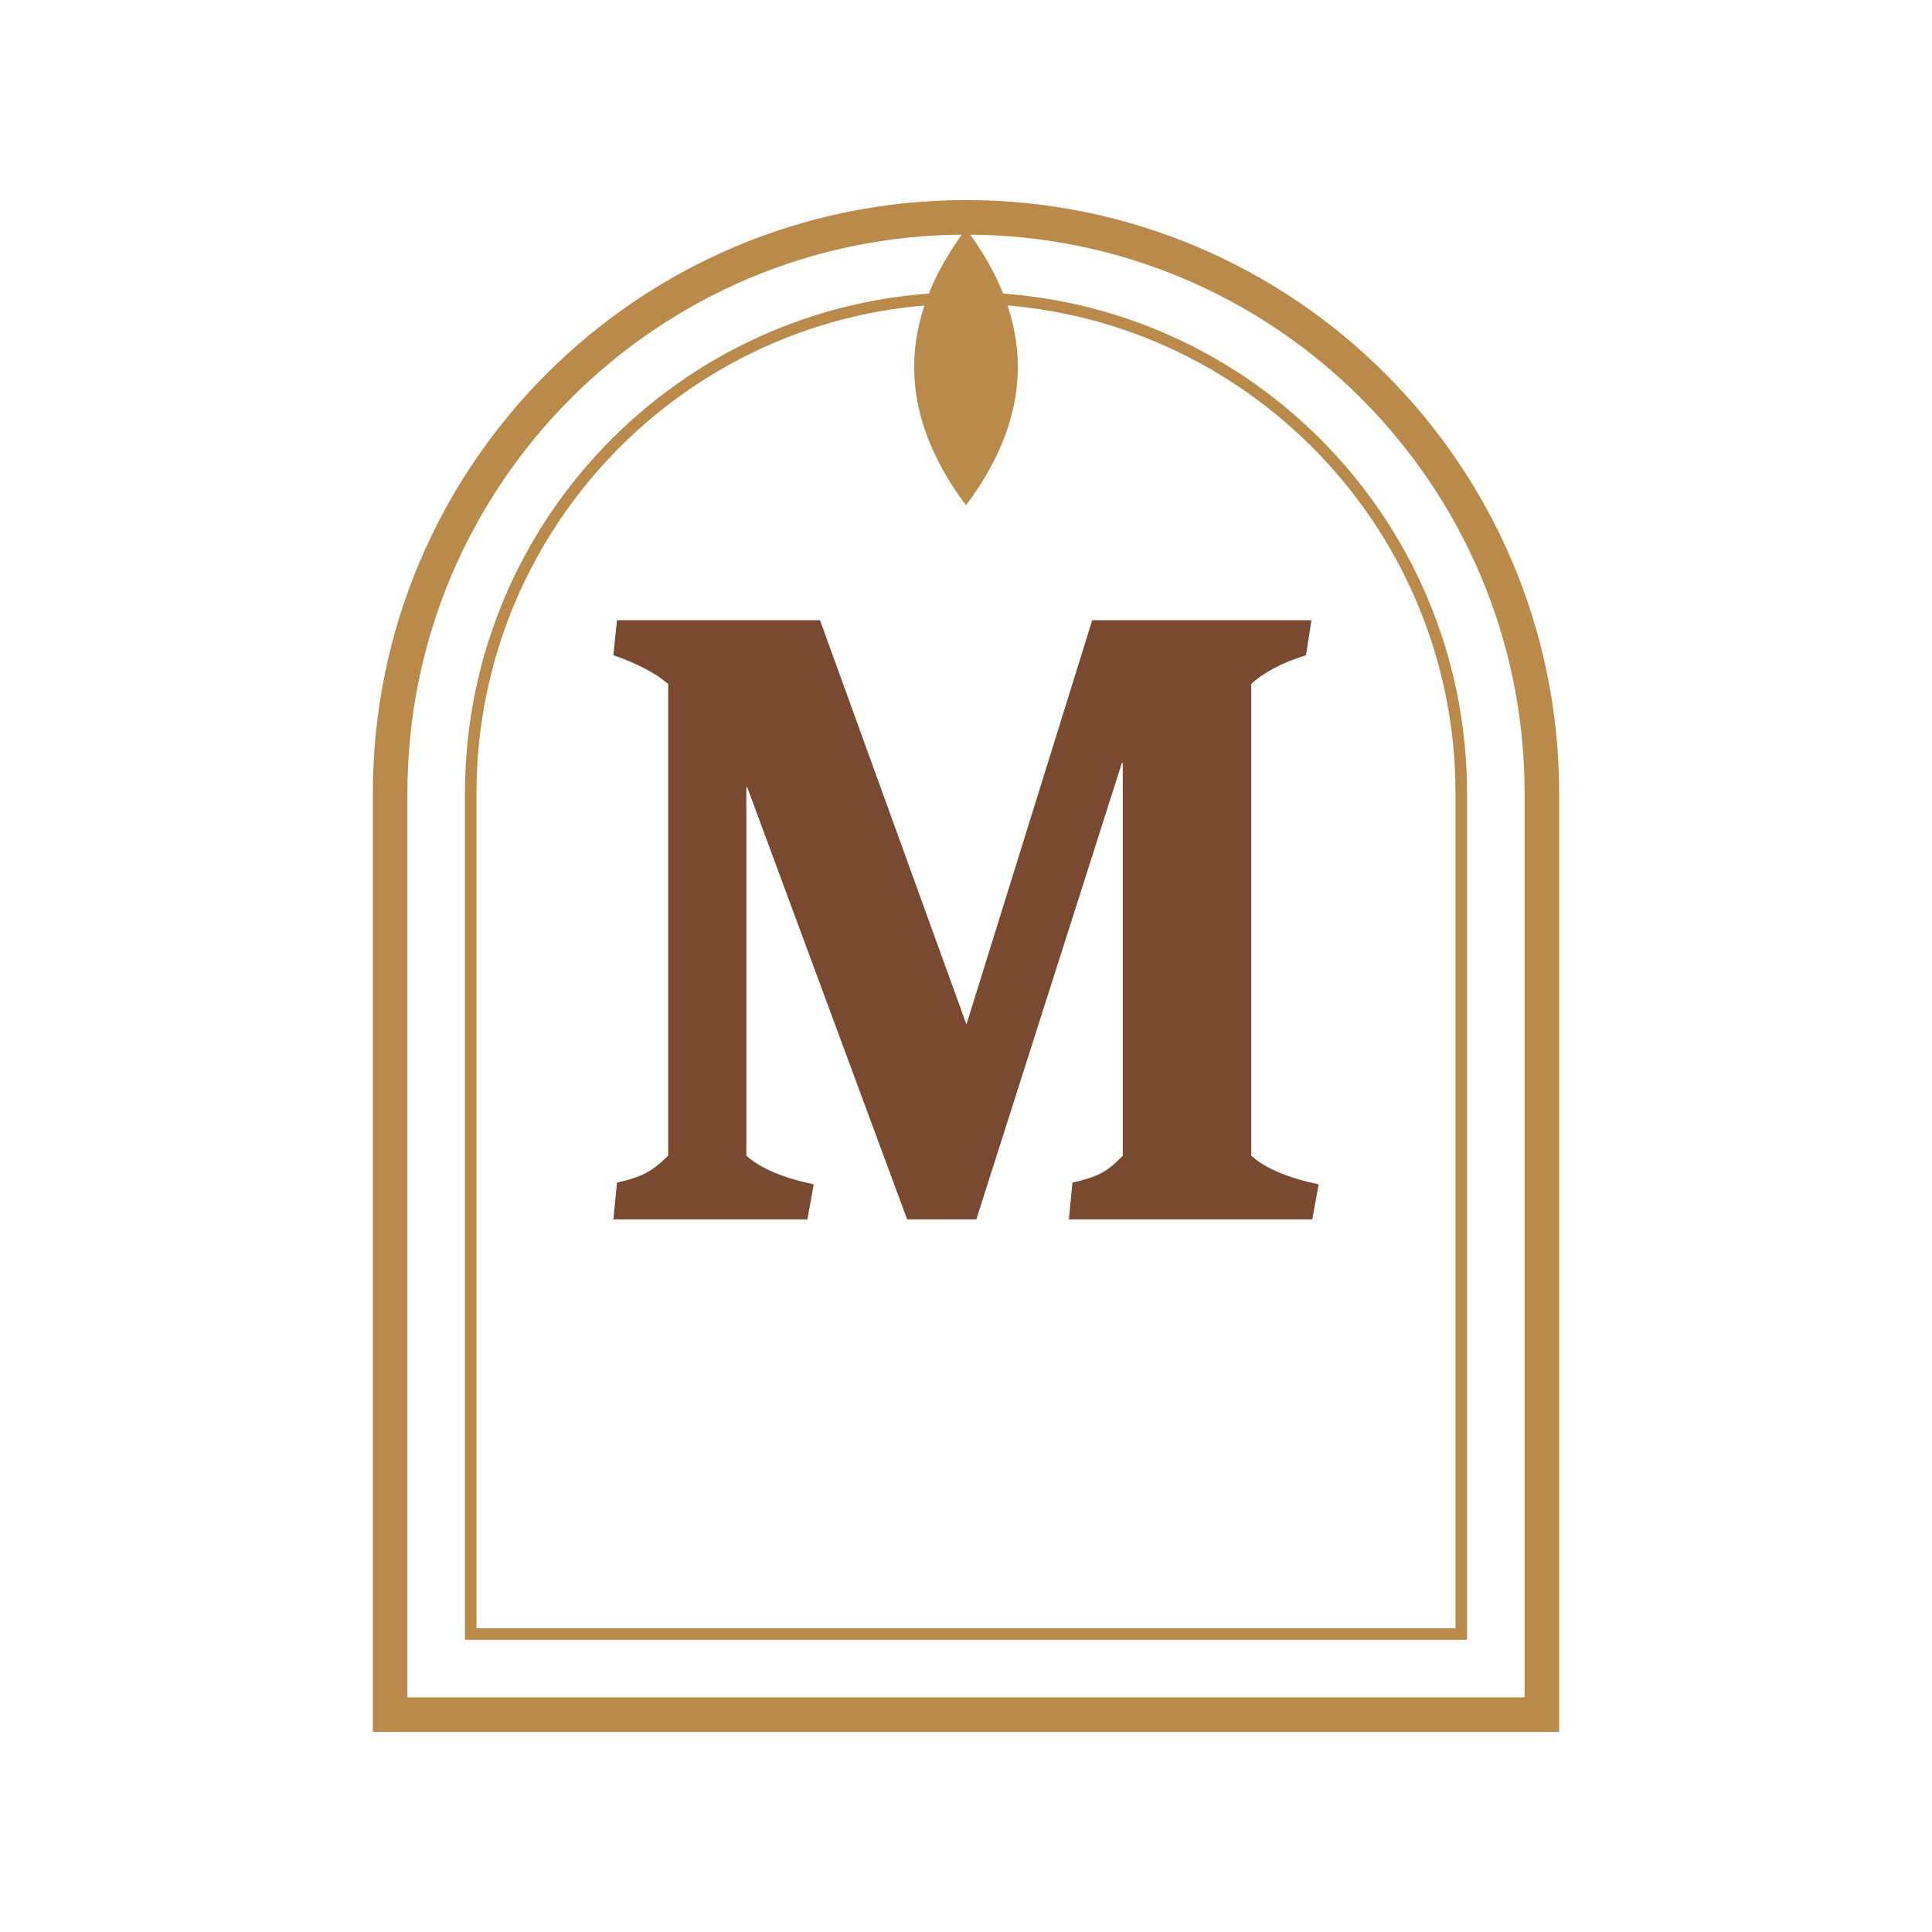
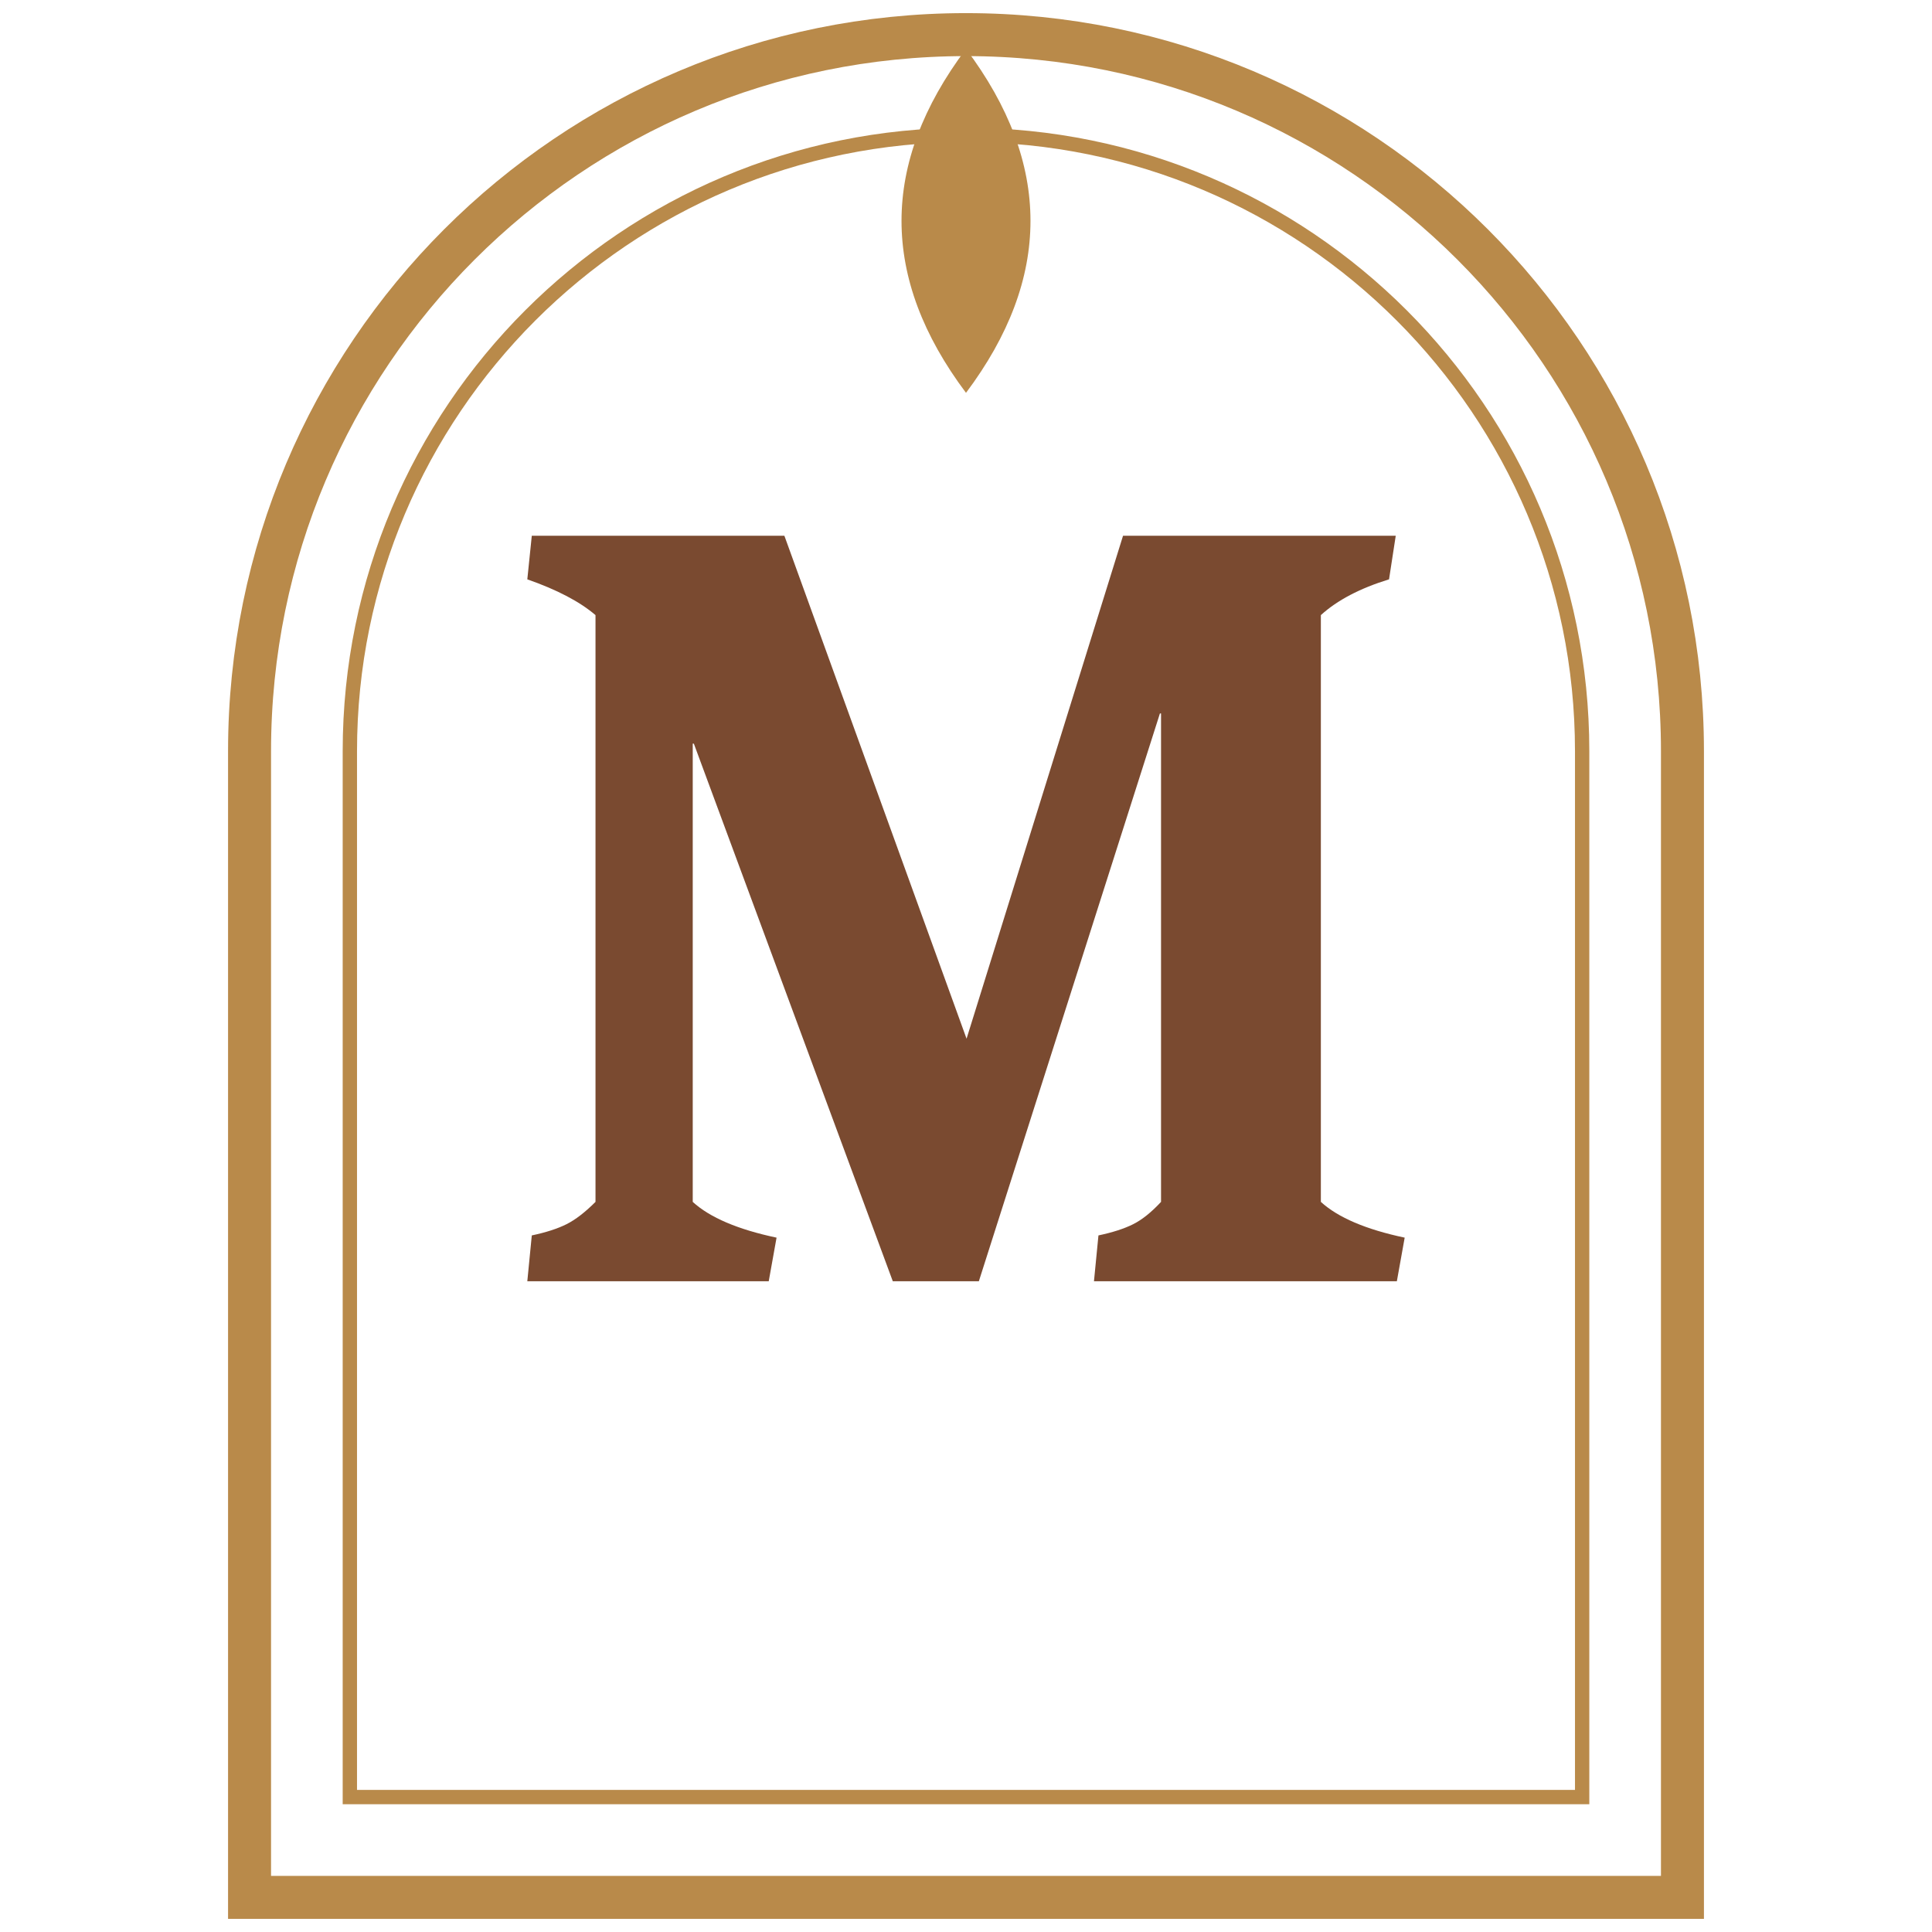
- <svg xmlns="http://www.w3.org/2000/svg" viewBox="0 0 260 260" width="260" height="260">
-   <path d="M52.5,230.75 V106.75 A77.5,77.5 0 0 1 207.5,106.75 V230.75 Z" fill="none" stroke="#b98a4a" stroke-width="4.65" />
-   <path d="M63.35,219.9 V106.75 A66.65,66.65 0 0 1 196.65,106.75 V219.9 Z" fill="none" stroke="#b98a4a" stroke-width="1.55" />
-   <path d="M89.922 155.516V92.044Q87.383 89.867 82.547 88.175L83.03 83.46H110.354L130.06 137.865L146.986 83.46H176.486L175.761 88.175Q171.046 89.626 168.386 92.044V155.516Q171.166 158.055 177.453 159.385L176.607 164.1H143.843L144.327 159.143Q146.624 158.659 148.075 157.934Q149.525 157.209 151.097 155.516V102.683H150.976L131.39 164.1H122.081L100.561 105.947H100.44V155.516Q103.221 158.055 109.507 159.385L108.661 164.1H82.547L83.03 159.143Q85.327 158.659 86.778 157.934Q88.229 157.209 89.922 155.516Z" fill="#7a4a30" />
-   <path d="M130,68.0 q13.95,-18.6 0,-37.2 q-13.95,18.6 0,37.2z" fill="#b98a4a" />
+ <svg xmlns="http://www.w3.org/2000/svg" viewBox="0 0 240 240" width="240" height="240">
+   <path d="M31.0,235.7 V93.3 A89.0,89.0 0 0 1 209.0,93.3 V235.7 Z" fill="none" stroke="#b98a4a" stroke-width="5.34" />
+   <path d="M43.46,223.24 V93.3 A76.54,76.54 0 0 1 196.54,93.3 V223.24 Z" fill="none" stroke="#b98a4a" stroke-width="1.78" />
+   <path d="M73.975 149.302V76.411Q71.059 73.912 65.505 71.968L66.061 66.554H97.439L120.069 129.032L139.507 66.554H173.384L172.551 71.968Q167.136 73.635 164.082 76.411V149.302Q167.275 152.218 174.495 153.745L173.523 159.16H135.897L136.453 153.468Q139.091 152.912 140.757 152.079Q142.423 151.246 144.228 149.302V88.629H144.089L121.597 159.16H110.906L86.192 92.378H86.054V149.302Q89.247 152.218 96.467 153.745L95.495 159.16H65.505L66.061 153.468Q68.699 152.912 70.365 152.079Q72.031 151.246 73.975 149.302Z" fill="#7a4a30" />
+   <path d="M120,48.8 q16.02,-21.36 0,-42.72 q-16.02,21.36 0,42.72z" fill="#b98a4a" />
</svg>
